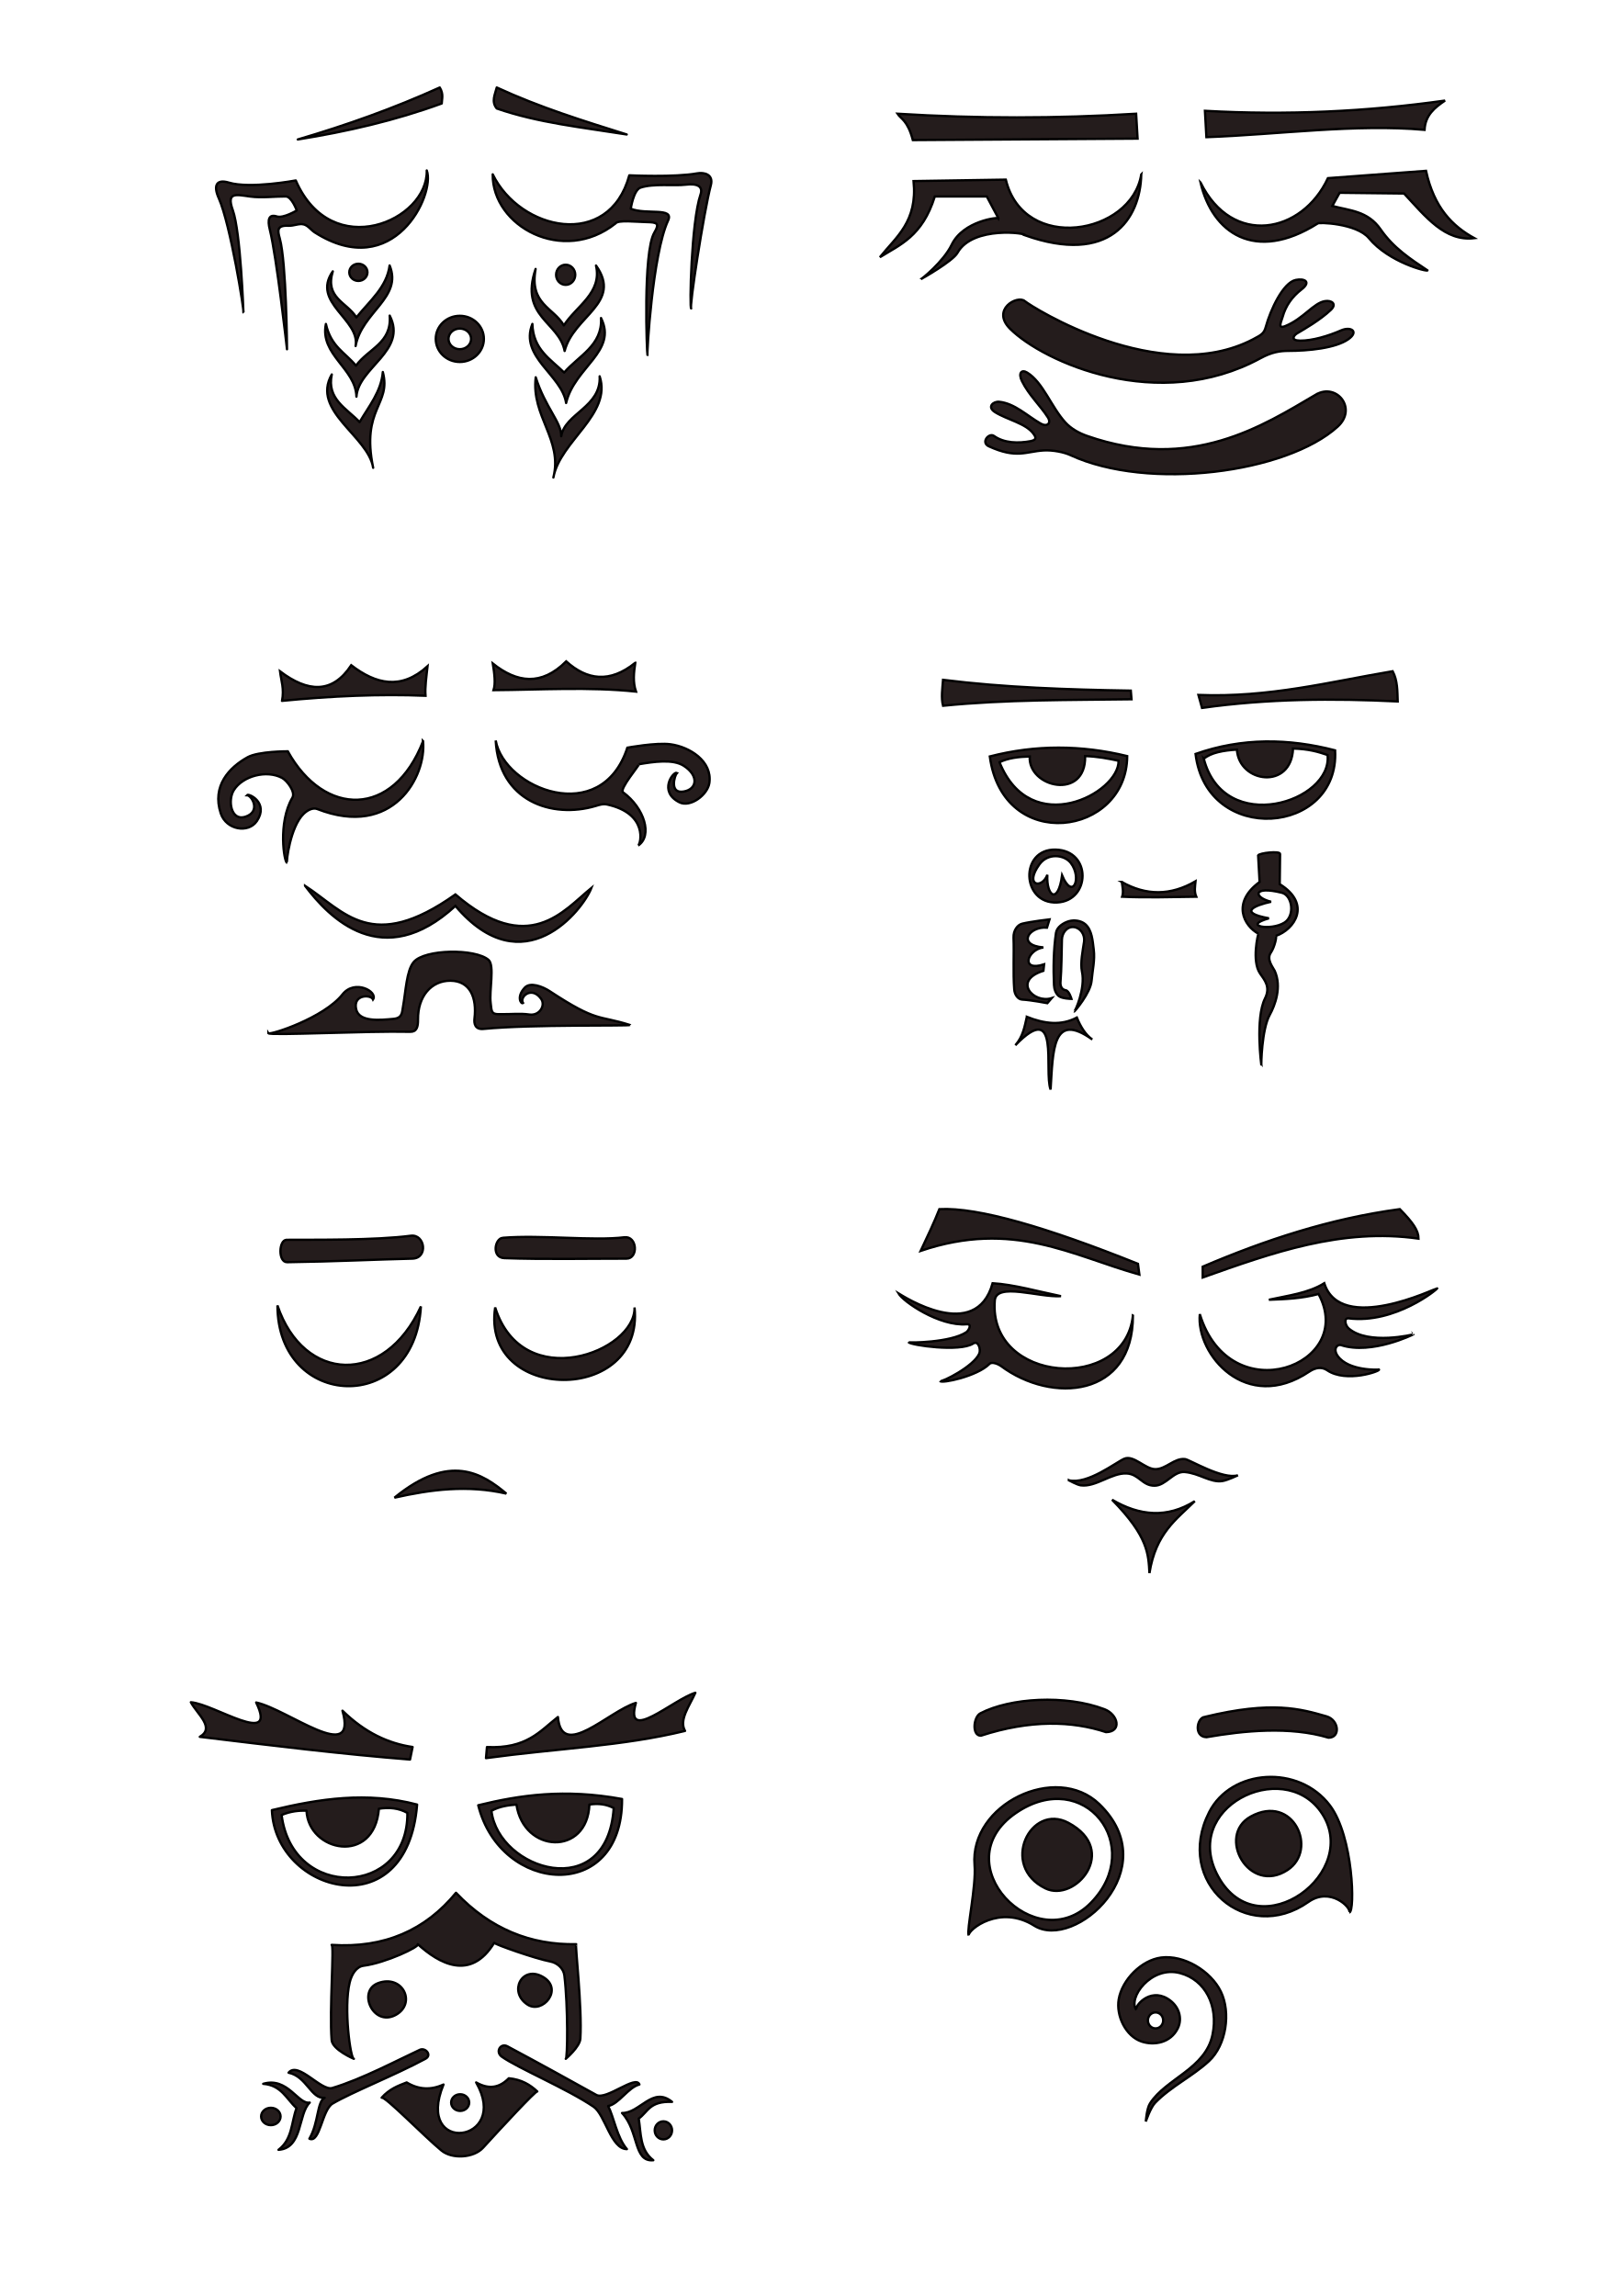
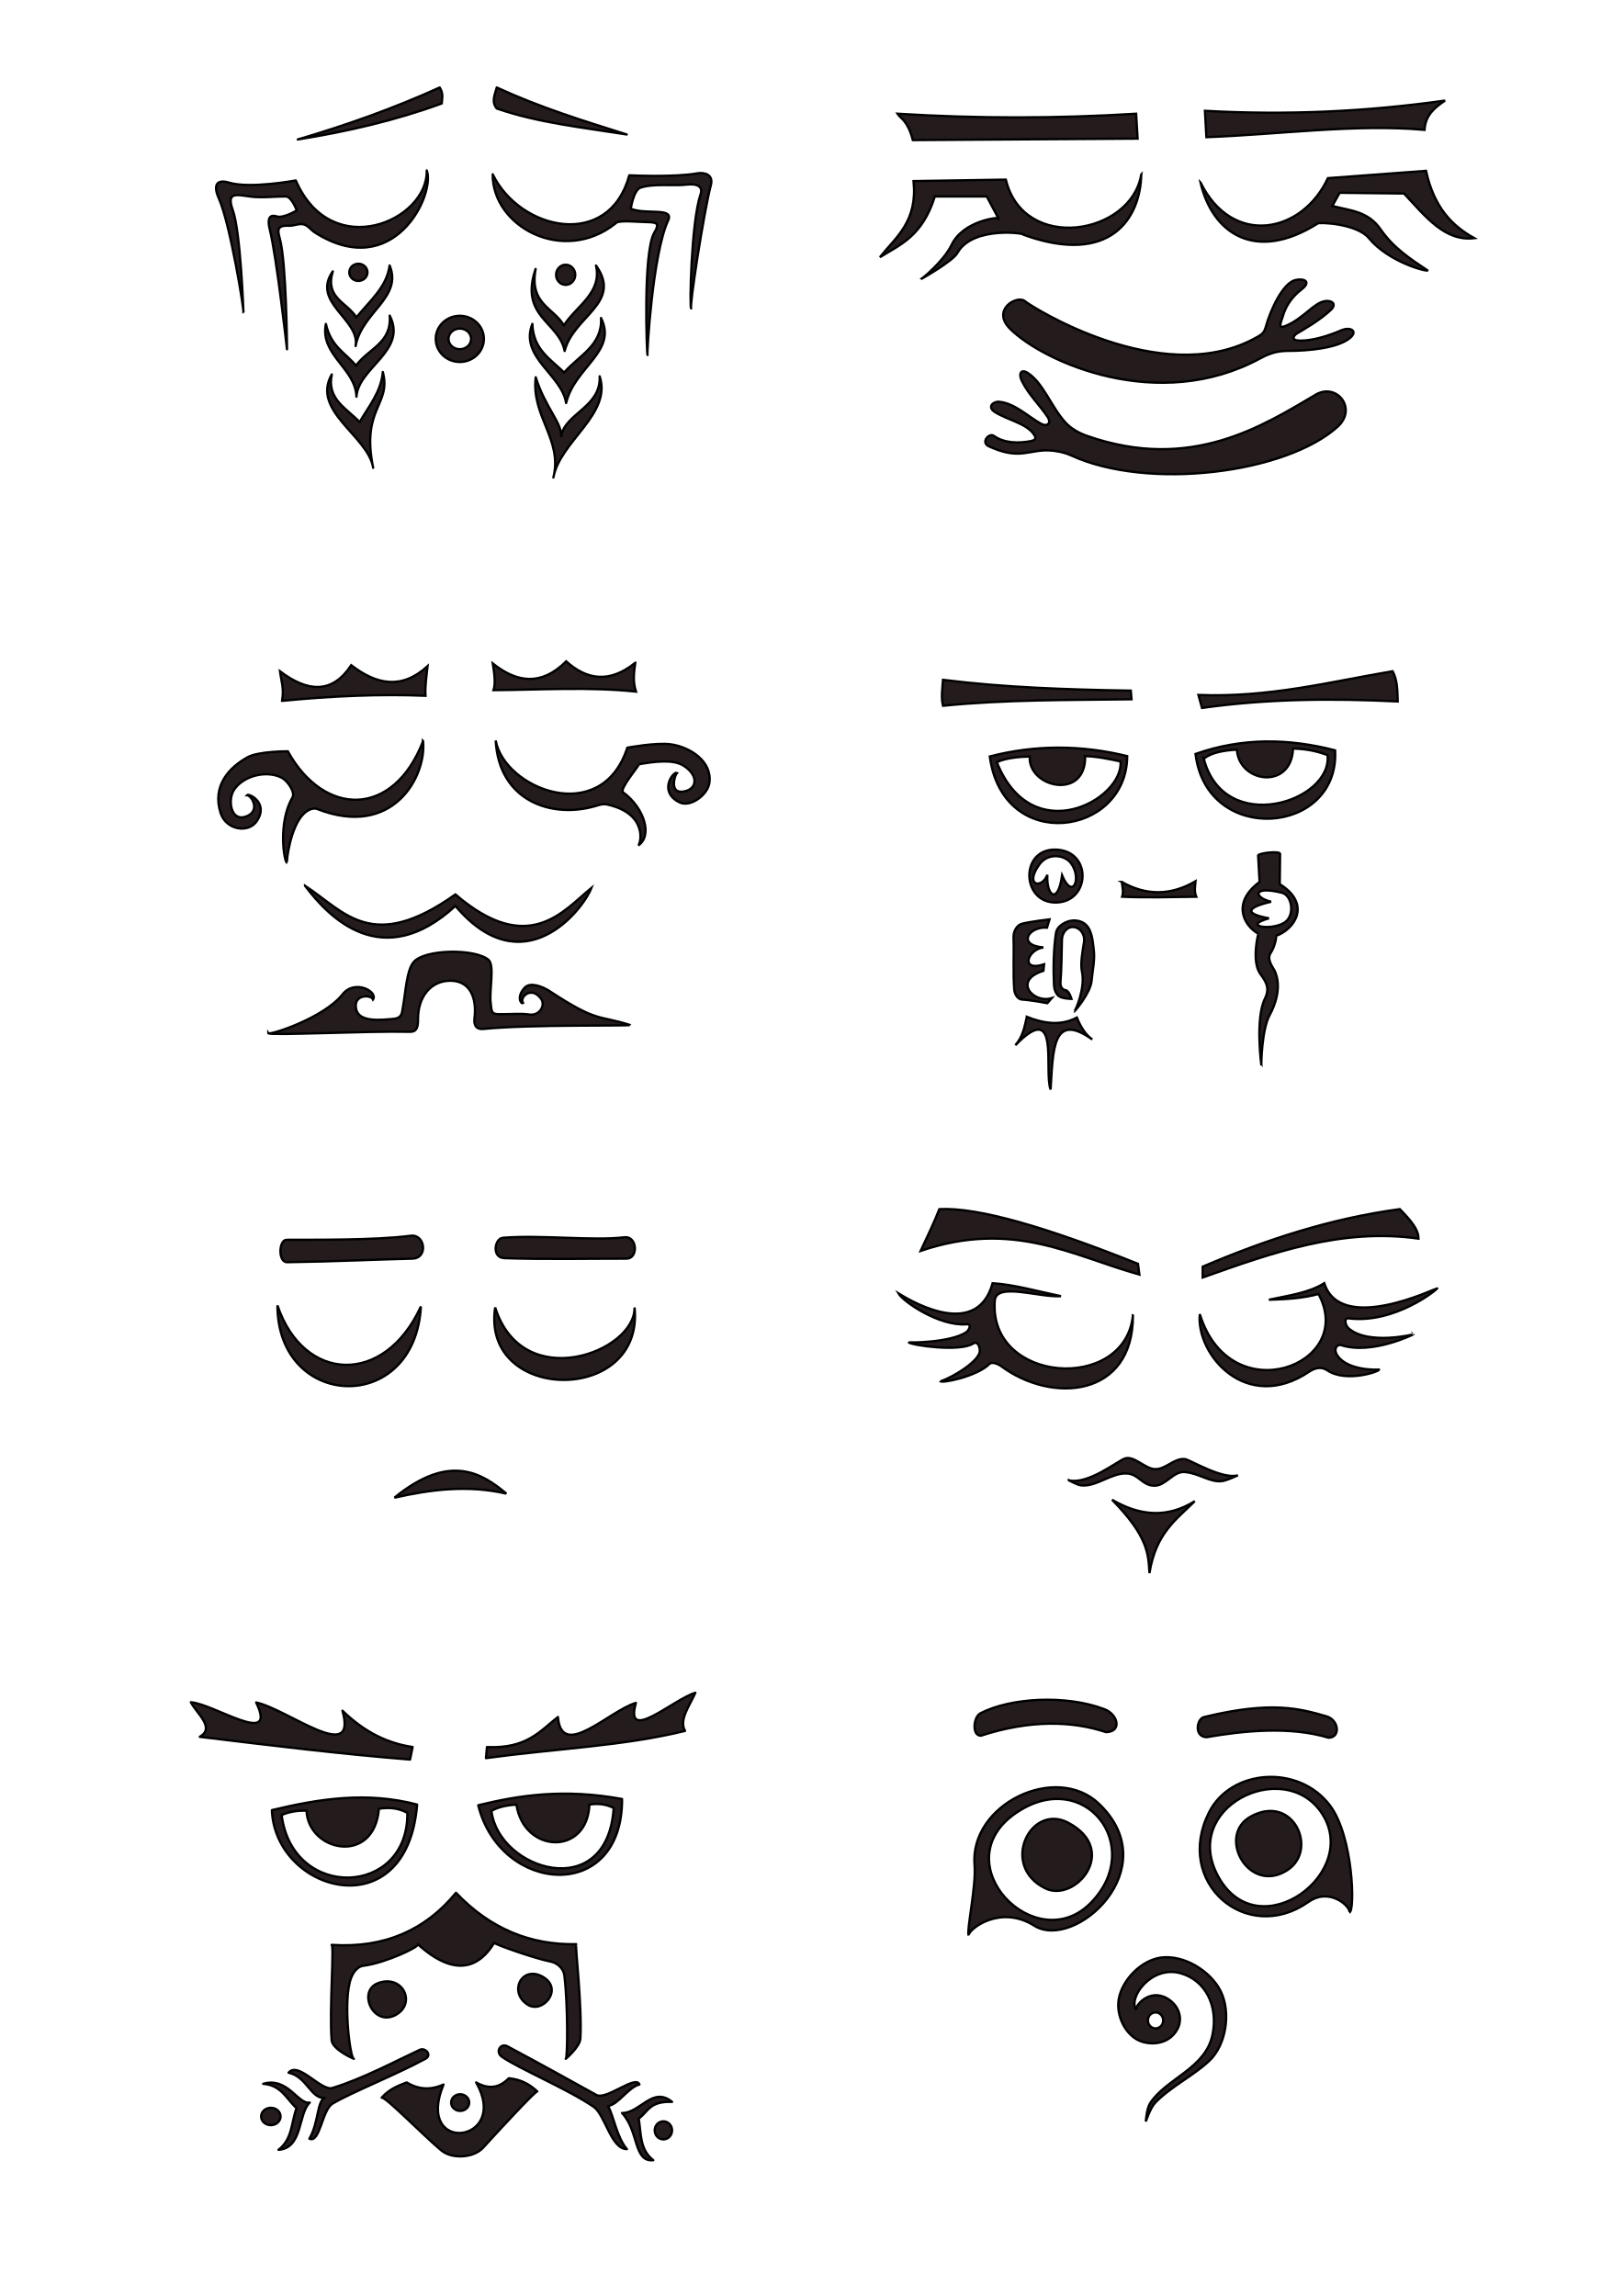
<svg xmlns="http://www.w3.org/2000/svg" width="210mm" height="297mm" viewBox="0 0 210 297" version="1.1" id="svg8">
  <defs id="defs2" />
  <g id="layer1">
    <path id="path838" style="opacity:1;fill:#241c1c;fill-rule:evenodd;stroke:#000000;stroke-width:0.3;stroke-linecap:butt;stroke-linejoin:miter;stroke-miterlimit:4;stroke-dasharray:none;stroke-opacity:1" d="m 170.198,51.037 c 2.657,-1.557 5.403,1.796 2.812,4.151 -6.59,5.989 -24.485,8.358 -34.579,3.682 -0.792,-0.367 -2.234,-0.673 -3.448,-0.603 -2.326,0.135 -3.493,1.114 -7.096,-0.536 -1.074,-0.491 0.018,-1.806 0.669,-1.339 1.314,0.941 3.166,0.974 4.753,0.669 0.93,-0.179 0.565,-0.658 0.335,-0.971 -0.98,-1.333 -3.401,-1.801 -4.954,-2.778 -1.085,-0.683 -0.209,-1.413 0.536,-1.339 2.006,0.2 3.606,1.809 5.356,2.812 0.841,0.482 1.43,-0.028 0.937,-0.803 -0.938,-1.477 -2.46,-2.878 -3.347,-4.686 -0.497,-1.012 -0.069,-1.555 0.669,-1.105 2.057,1.254 3.106,4.434 4.954,6.46 0.743,0.814 1.771,1.377 2.812,1.741 13.5,4.714 22.803,-1.377 29.591,-5.356 z M 132.548,38.951 c -0.967,-0.83 -4.413,1.101 -1.894,3.598 4.29,4.253 19.127,10.999 32.38,3.787 1.442,-0.785 2.492,-0.945 3.598,-0.947 2.558,-0.004 6.101,-0.334 7.764,-1.515 1.406,-0.999 0.305,-1.685 -0.947,-1.136 -1.657,0.726 -3.735,1.343 -5.302,1.326 -1.294,-0.014 -0.829,-0.681 -0.379,-0.947 0.868,-0.513 2.95,-1.701 4.355,-3.03 0.822,-0.777 0.092,-1.273 -0.757,-1.136 -1.493,0.241 -2.774,2.26 -5.113,3.219 -1.086,0.446 -0.532,-0.578 -0.379,-1.136 0.413,-1.507 1.263,-2.669 2.462,-3.598 1.293,-1.002 0.358,-1.451 -0.746,-1.225 -1.658,0.34 -3.284,3.903 -3.866,6.028 -0.24,0.875 -0.511,1.045 -1.637,1.635 -12.065,6.327 -28.705,-4.207 -29.54,-4.923 z m 22.723,-15.338 c 4.11,8.345 13.132,6.616 16.474,-0.568 l 12.687,-0.947 c 1.055,4.812 3.437,7.161 6.249,8.71 -3.793,0.463 -6.288,-2.766 -9.089,-5.775 l -8.332,-0.095 -0.947,1.704 c 2.237,0.599 4.589,0.628 6.249,3.03 1.678,2.429 3.895,3.855 6.059,5.302 0.023,0.209 -4.967,-1.016 -7.574,-4.166 -1.611,-1.946 -6.628,-2.085 -6.628,-1.894 -8.145,5.137 -13.653,1.169 -15.149,-5.302 z m -7.669,-1.041 c -1.275,7.803 -15.203,10.203 -17.516,0.663 l -11.93,0.189 c 0.529,5.263 -2.257,7.211 -4.355,9.847 2.564,-1.603 5.49,-2.681 7.101,-7.858 l 6.722,-2e-6 1.515,2.84 c 0.068,-0.204 -4.553,0.284 -6.059,3.408 -1.056,2.191 -3.955,4.513 -3.977,4.45 0.082,-0.041 4.122,-2.308 4.734,-3.408 1.985,-3.566 9.182,-2.521 8.71,-2.272 10.956,3.892 14.933,-2.065 15.054,-7.858 z m 8.426,-4.829 -0.189,-3.408 c 10.61,0.591 20.95,0.103 31.055,-1.326 -1.335,0.901 -2.558,1.892 -2.651,3.787 -8.963,-0.789 -18.797,0.601 -28.214,0.947 z M 116.074,14.713 c 10.288,0.631 20.577,0.631 30.865,0 l 0.189,3.219 -29.066,0.189 c -0.675,-2.571 -1.557,-2.742 -1.988,-3.408 z" />
    <path id="path831" style="opacity:1;fill:#241c1c;fill-rule:evenodd;stroke:#000000;stroke-width:0.3;stroke-linecap:butt;stroke-linejoin:miter;stroke-miterlimit:4;stroke-dasharray:none;stroke-opacity:1" d="m 143.826,193.998 c 3.567,2.101 7.133,2.423 10.7,0.186 -2.36,2.351 -5.039,4.115 -5.862,9.304 -0.146,-2.391 -0.11,-4.687 -4.838,-9.49 z m -5.583,-2.512 c 2.4,0.582 6.118,-2.349 7.164,-2.791 1.221,-0.515 2.676,1.334 4.001,1.349 1.412,0.016 2.459,-1.47 3.861,-1.303 0.58,0.069 4.898,2.705 6.839,2.093 0,0 -1.32,0.633 -1.996,0.744 -1.551,0.255 -2.993,-1.01 -4.889,-1.163 -1.482,-0.12 -2.421,1.764 -3.908,1.768 -1.584,0.004 -2.001,-1.49 -3.582,-1.582 -1.969,-0.114 -3.999,1.796 -5.955,1.535 -0.469,-0.062 -1.535,-0.651 -1.535,-0.651 z m 8.281,-21.307 c -1.057,10.007 -18.722,8.77 -17.864,-1.954 0.191,-2.384 5.707,-0.372 8.56,-0.558 -2.974,-0.613 -6.088,-1.507 -8.839,-1.675 -2.178,7.806 -11.593,1.66 -12.189,1.303 0.627,1.083 5.279,4.286 8.822,4.007 0.784,-0.062 0.229,0.846 -0.028,1.019 -2.031,1.369 -7.471,1.393 -7.492,1.301 0.302,0.388 6.632,1.302 8.367,0.175 0.678,-0.44 1.018,0.755 0.792,1.292 -0.699,1.664 -4.859,3.73 -5.066,3.557 0.168,0.353 4.788,-0.604 6.369,-2.205 0.366,-0.37 1.26,0.08 1.496,0.256 6.632,4.95 17.111,4.043 17.07,-6.519 z m 8.653,-0.186 c 3.921,12.744 20.336,6.57 15.352,-2.605 -2.197,0.592 -4.308,0.665 -6.42,0.744 2.479,-0.549 5.096,-0.852 7.164,-2.14 2.125,6.665 14.387,0.651 14.608,0.651 0.114,0.068 -5.456,4.644 -11.461,3.891 -0.627,-0.079 -0.463,0.894 0.011,1.305 2.535,2.199 8.388,0.78 8.38,0.758 0.017,0.013 -5.41,2.691 -9.352,1.405 -0.491,-0.16 -1.1,0.464 -0.456,1.389 1.378,1.98 5.338,1.799 5.342,1.766 0.275,0.175 -4.211,1.786 -6.699,0.093 -0.667,-0.454 -1.472,-0.388 -2.326,0.186 -8.13,5.466 -14.656,-2.239 -14.143,-7.443 z m -7.816,-5.117 -0.186,-1.396 c -11.72,-4.698 -20.655,-7.333 -25.68,-7.071 -0.643,1.636 -1.534,3.519 -2.419,5.397 11.964,-4.048 19.571,0.619 28.285,3.07 z m 8.188,0.372 v -1.396 c 8.069,-3.447 16.437,-6.221 25.494,-7.443 1.708,1.744 2.42,2.768 2.419,3.815 -9.954,-1.412 -18.926,1.842 -27.913,5.024 z" />
    <path id="path843" style="opacity:1;fill:#241c1c;fill-rule:evenodd;stroke:#000000;stroke-width:0.3;stroke-linecap:butt;stroke-linejoin:miter;stroke-miterlimit:4;stroke-dasharray:none;stroke-opacity:1" d="m 34.71,133.656 c 0.256,0.256 7.177,-1.982 9.583,-5.024 1.61,-2.036 4.619,-0.333 3.954,0.651 -0.284,-0.659 -2.614,-0.673 -2.187,1.256 0.377,1.705 3.099,1.416 4.838,1.256 1.146,-0.106 1.092,-0.843 1.21,-1.489 0.377,-2.075 0.459,-4.746 1.396,-5.862 1.405,-1.673 7.953,-1.768 9.677,-0.279 0.819,0.707 0.07,3.996 0.279,5.583 0.122,0.925 0.024,1.433 0.977,1.442 1.951,0.019 2.743,-0.132 4.047,0.046 1.307,0.179 2.115,-1.191 1.489,-2.047 -1.243,-1.7 -2.826,-0.204 -2.326,0.558 -0.238,0.204 -0.913,-0.792 0.233,-2 0.717,-0.756 2.317,-0.122 3.21,0.465 6.255,4.112 6.234,3.055 10.374,4.373 -0.063,0.162 -12.73,-0.091 -18.934,0.512 -1.115,0.108 -1.238,-0.727 -1.163,-1.349 0.326,-2.698 -0.57,-4.875 -3.117,-4.885 -2.495,-0.01 -4.221,2.053 -4.187,5.024 0.011,0.965 -0.174,1.602 -1.023,1.582 -5.663,-0.132 -18.121,0.519 -18.33,0.186 z m 4.745,-19.074 c 5.121,3.345 8.615,8.804 19.446,1.117 9.466,8.143 14.016,2.072 17.585,-0.837 -1.053,2.765 -8.767,12.733 -17.585,2.326 -9.432,8.662 -16.33,1.532 -19.446,-2.605 z M 54.714,95.881 c 0.457,4.539 -3.875,12.61 -13.677,8.773 -0.474,-0.185 -1.152,0.024 -1.768,0.624 -1.74,1.696 -2.272,6.27 -2.14,6.327 -0.37,0 -1.226,-5.184 0.69,-8.428 0.424,-0.718 -0.681,-2.2 -1.341,-2.551 -2.018,-1.071 -5.083,-0.249 -6.234,1.582 -0.819,1.304 -0.379,4.045 1.489,3.443 2.063,-0.666 0.831,-2.791 0.186,-2.791 0.228,-0.304 2.893,0.996 1.303,3.35 -1.1,1.627 -3.965,1.146 -4.674,-1.002 -1.168,-3.541 1.099,-5.941 3.475,-7.256 1.415,-0.784 5.2,-0.767 5.2,-0.767 4.721,8.517 13.649,8.616 17.492,-1.303 z m 9.397,-0.093 c 1.11,6.217 13.645,11.297 17.027,0.93 0,0 3.726,-0.692 5.583,-0.442 2.433,0.328 5.432,2.158 5.024,5.001 -0.222,1.55 -2.459,3.208 -3.861,2.512 -2.801,-1.389 -0.788,-4.046 -0.326,-3.815 -0.318,0.339 -1.016,2.712 0.837,2.419 1.775,-0.281 2.021,-2.047 0.047,-3.326 -1.419,-0.919 -3.921,-0.525 -5.815,-0.209 0.145,0.045 -2.582,3.236 -2.047,3.629 2.771,2.037 3.856,5.624 1.954,6.885 0.352,-0.201 1.307,-4.132 -4.001,-5.303 -0.557,-0.123 -1.064,0.059 -1.489,0.186 -5.664,1.69 -12.519,-0.631 -12.933,-8.467 z m 18.05,-10.049 c -0.182,1.241 -0.333,2.481 0.093,3.722 -6.141,-0.634 -12.282,-0.229 -18.423,-0.186 0.275,-0.842 0.122,-2.111 -0.093,-3.443 3.108,2.474 6.259,2.942 9.49,-0.279 2.69,2.419 5.623,2.848 8.932,0.186 z m -45.681,4.919 c 6.418,-0.627 12.632,-0.898 18.553,-0.658 -0.087,-1.097 0.115,-2.483 0.263,-3.816 -3.43,3.119 -6.686,2.309 -9.869,-0.132 -2.469,3.739 -5.627,3.494 -9.211,0.789 0.152,1.224 0.56,2.255 0.263,3.816 z" />
    <path id="path853" style="opacity:1;fill:#241c1c;fill-rule:evenodd;stroke:#000000;stroke-width:0.3;stroke-linecap:butt;stroke-linejoin:miter;stroke-miterlimit:4;stroke-dasharray:none;stroke-opacity:1" d="m 51.016,193.733 c 4.726,-1.071 9.502,-1.671 14.474,-0.526 -3.108,-2.592 -7.301,-5.342 -14.474,0.526 z M 64.042,169.127 c 3.571,11.295 18.159,5.743 18.027,0 1.29,12.632 -19.886,12.357 -18.027,0 z m -28.159,-0.263 c 0.016,13.505 17.763,14.291 18.553,0.132 -4.719,10.338 -15.185,9.85 -18.553,-0.132 z m 29.146,-8.75 c -1.043,0.085 -1.485,2.57 0.197,2.632 4.982,0.182 11.009,0.063 15.79,0.066 1.586,8.4e-4 1.405,-2.966 -0.263,-2.763 -4.028,0.49 -10.778,-0.336 -15.724,0.066 z m -27.961,0.263 c -1.028,0.007 -1.122,2.911 0.066,2.895 6.274,-0.086 11.712,-0.36 16.185,-0.461 2.108,-0.048 1.655,-3.203 -0.197,-2.961 -4.655,0.609 -12.478,0.501 -16.053,0.526 z" />
-     <path id="path881" style="opacity:1;fill:#241c1c;fill-rule:evenodd;stroke:#000000;stroke-width:0.3;stroke-linecap:butt;stroke-linejoin:miter;stroke-miterlimit:4;stroke-dasharray:none;stroke-opacity:1" d="m 138.575,129.208 c 0,0 -1.218,-0.011 -1.652,-0.372 -0.395,-0.329 -0.582,-0.905 -0.605,-1.419 -0.096,-2.128 -0.068,-4.536 0.256,-6.746 0.109,-0.744 0.951,-1.308 1.675,-1.512 0.691,-0.195 1.576,-0.077 2.117,0.395 0.874,0.763 0.949,2.152 1.093,3.303 0.167,1.326 -0.163,2.669 -0.279,4.001 -0.14,1.603 -2.207,4.001 -2.248,3.982 0.097,0.082 1.481,-2.987 1.004,-5.153 -0.245,-1.112 0.115,-2.762 0.273,-3.89 0.125,-0.891 -0.47,-1.77 -1.308,-1.871 -0.913,-0.109 -1.535,0.76 -1.558,1.605 -0.049,1.763 -0.044,3.703 -0.186,5.49 -0.037,0.463 0.113,0.982 0.675,1.07 0.442,0.069 0.744,1.117 0.744,1.117 z m -2.559,-0.093 c -2.367,0.736 -5.095,-2.281 -1.07,-3.536 l 0.093,-0.837 c -3.129,1.008 -2.178,-1.907 -0.093,-2.187 -3.498,-0.287 -1.865,-2.76 0.465,-2.559 l 0.326,-1.07 c 0,0 -2.377,0.273 -3.536,0.558 -0.591,0.146 -1.153,0.864 -1.117,1.814 0.081,2.114 -0.075,4.476 0.093,6.699 0.049,0.648 0.462,1.275 1.023,1.303 1.095,0.053 3.257,0.465 3.257,0.465 z m -3.21,2.419 c 2.274,0.903 4.441,1.169 6.467,0.093 0.501,1.223 1.129,2.234 2,2.838 -5.175,-3.714 -5.078,1.45 -5.397,6.467 -0.898,-2.445 1.324,-11.812 -4.559,-5.722 1.007,-1.14 1.197,-2.416 1.489,-3.675 z m 32.984,-16.05 c 1.348,0.337 1.73,2.971 0.326,3.861 -1.723,1.092 -5.553,0.449 -2,-0.558 -4.107,-0.743 -1.807,-1.687 0.279,-2.14 -2.301,-0.563 -2.429,-2.118 1.396,-1.163 z m -3.07,-4.838 c 0.186,-0.32 2.838,-0.607 2.838,-0.186 l -0.046,3.908 c 4.17,2.592 1.911,5.88 -0.512,6.699 0.158,0 -0.117,1.402 -0.651,2.187 -0.591,0.867 0.341,1.947 0.512,2.326 0.941,2.082 0.052,4.448 -0.651,5.722 -1.031,1.867 -1.111,6.495 -1.07,6.513 0,0 -0.821,-6.067 0.465,-8.653 0.757,-1.523 -0.066,-2.395 -0.651,-3.257 -1.086,-1.599 -0.246,-5.137 -0.186,-5.117 -1.894,-1.019 -3.523,-4.01 0.14,-6.699 z m -28.285,1.163 c 1.097,-1.521 3.222,-1.246 4.047,-0.186 1.489,1.912 0.287,4.925 -1.117,1.628 -0.536,3.845 -2.062,2.648 -1.907,-0.093 -0.679,1.867 -3.047,1.456 -1.023,-1.349 z m 2.093,-1.907 c -4.681,-0.114 -4.432,7.053 0.186,6.839 4.331,-0.201 4.519,-6.724 -0.186,-6.839 z m 8.56,4.187 c 0.094,0.652 0.248,1.315 0.046,1.907 3.135,0.142 6.325,0.045 9.583,0 -0.289,-0.667 -0.161,-1.334 -0.093,-2 -3.242,1.891 -6.419,1.862 -9.537,0.093 z M 129.271,98.596 c 1.088,-0.535 2.45,-0.703 3.908,-0.744 -0.241,4.033 7.292,5.736 7.164,-0.046 1.598,0.045 2.972,0.315 4.327,0.605 0.084,4.207 -11.356,10.233 -15.399,0.186 z m 16.515,-0.791 c -5.924,-1.446 -11.848,-1.485 -17.771,0.046 1.704,12.625 17.715,10.305 17.771,-0.046 z m 9.906,0.347 c 0.925,-0.799 2.569,-1.087 4.283,-1.185 0.272,4.335 7.052,5.242 7.257,-0.14 2.064,0.06 3.247,0.423 4.466,0.837 0.667,6.044 -13.357,10.584 -16.007,0.487 z m -1.067,-0.626 c 6.017,-2.12 12.034,-2.026 18.05,-0.465 0.599,11.001 -16.614,12.389 -18.05,0.465 z m -8.281,-7.071 c -8.098,0.115 -16.162,0.022 -24.377,0.837 -0.266,-1.028 -0.085,-2.205 0,-3.35 7.944,0.992 16.095,1.262 24.284,1.396 z m 8.653,-0.558 0.465,1.675 c 8.578,-1.205 16.976,-1.237 25.308,-0.837 -0.047,-1.337 -0.009,-2.69 -0.651,-3.908 -8.163,1.376 -15.922,3.424 -25.122,3.07 z" />
+     <path id="path881" style="opacity:1;fill:#241c1c;fill-rule:evenodd;stroke:#000000;stroke-width:0.3;stroke-linecap:butt;stroke-linejoin:miter;stroke-miterlimit:4;stroke-dasharray:none;stroke-opacity:1" d="m 138.575,129.208 c 0,0 -1.218,-0.011 -1.652,-0.372 -0.395,-0.329 -0.582,-0.905 -0.605,-1.419 -0.096,-2.128 -0.068,-4.536 0.256,-6.746 0.109,-0.744 0.951,-1.308 1.675,-1.512 0.691,-0.195 1.576,-0.077 2.117,0.395 0.874,0.763 0.949,2.152 1.093,3.303 0.167,1.326 -0.163,2.669 -0.279,4.001 -0.14,1.603 -2.207,4.001 -2.248,3.982 0.097,0.082 1.481,-2.987 1.004,-5.153 -0.245,-1.112 0.115,-2.762 0.273,-3.89 0.125,-0.891 -0.47,-1.77 -1.308,-1.871 -0.913,-0.109 -1.535,0.76 -1.558,1.605 -0.049,1.763 -0.044,3.703 -0.186,5.49 -0.037,0.463 0.113,0.982 0.675,1.07 0.442,0.069 0.744,1.117 0.744,1.117 z m -2.559,-0.093 c -2.367,0.736 -5.095,-2.281 -1.07,-3.536 l 0.093,-0.837 c -3.129,1.008 -2.178,-1.907 -0.093,-2.187 -3.498,-0.287 -1.865,-2.76 0.465,-2.559 l 0.326,-1.07 c 0,0 -2.377,0.273 -3.536,0.558 -0.591,0.146 -1.153,0.864 -1.117,1.814 0.081,2.114 -0.075,4.476 0.093,6.699 0.049,0.648 0.462,1.275 1.023,1.303 1.095,0.053 3.257,0.465 3.257,0.465 z m -3.21,2.419 c 2.274,0.903 4.441,1.169 6.467,0.093 0.501,1.223 1.129,2.234 2,2.838 -5.175,-3.714 -5.078,1.45 -5.397,6.467 -0.898,-2.445 1.324,-11.812 -4.559,-5.722 1.007,-1.14 1.197,-2.416 1.489,-3.675 z m 32.984,-16.05 c 1.348,0.337 1.73,2.971 0.326,3.861 -1.723,1.092 -5.553,0.449 -2,-0.558 -4.107,-0.743 -1.807,-1.687 0.279,-2.14 -2.301,-0.563 -2.429,-2.118 1.396,-1.163 z m -3.07,-4.838 c 0.186,-0.32 2.838,-0.607 2.838,-0.186 l -0.046,3.908 c 4.17,2.592 1.911,5.88 -0.512,6.699 0.158,0 -0.117,1.402 -0.651,2.187 -0.591,0.867 0.341,1.947 0.512,2.326 0.941,2.082 0.052,4.448 -0.651,5.722 -1.031,1.867 -1.111,6.495 -1.07,6.513 0,0 -0.821,-6.067 0.465,-8.653 0.757,-1.523 -0.066,-2.395 -0.651,-3.257 -1.086,-1.599 -0.246,-5.137 -0.186,-5.117 -1.894,-1.019 -3.523,-4.01 0.14,-6.699 z m -28.285,1.163 c 1.097,-1.521 3.222,-1.246 4.047,-0.186 1.489,1.912 0.287,4.925 -1.117,1.628 -0.536,3.845 -2.062,2.648 -1.907,-0.093 -0.679,1.867 -3.047,1.456 -1.023,-1.349 z m 2.093,-1.907 c -4.681,-0.114 -4.432,7.053 0.186,6.839 4.331,-0.201 4.519,-6.724 -0.186,-6.839 z m 8.56,4.187 c 0.094,0.652 0.248,1.315 0.046,1.907 3.135,0.142 6.325,0.045 9.583,0 -0.289,-0.667 -0.161,-1.334 -0.093,-2 -3.242,1.891 -6.419,1.862 -9.537,0.093 z m -16.165,-15.492 c 1.088,-0.535 2.797,-0.703 4.255,-0.744 -0.241,4.033 7.292,5.736 7.164,-0.046 1.598,0.045 3.232,0.402 4.587,0.692 0.369,4.979 -11.471,11.444 -16.006,0.099 z m 16.862,-0.791 c -5.924,-1.446 -11.848,-1.485 -17.771,0.046 1.704,12.625 17.715,10.305 17.771,-0.046 z m 9.906,0.347 c 0.925,-0.799 2.569,-1.087 4.283,-1.185 0.272,4.335 7.052,5.242 7.257,-0.14 2.064,0.06 3.247,0.423 4.466,0.837 0.667,6.044 -13.357,10.584 -16.007,0.487 z m -1.067,-0.626 c 6.017,-2.12 12.034,-2.026 18.05,-0.465 0.599,11.001 -16.614,12.389 -18.05,0.465 z m -8.281,-7.071 c -8.098,0.115 -16.162,0.022 -24.377,0.837 -0.266,-1.028 -0.085,-2.205 0,-3.35 7.944,0.992 16.095,1.262 24.284,1.396 z m 8.653,-0.558 0.465,1.675 c 8.578,-1.205 16.976,-1.237 25.308,-0.837 -0.047,-1.337 -0.009,-2.69 -0.651,-3.908 -8.163,1.376 -15.922,3.424 -25.122,3.07 z" />
    <path id="path874" style="color:#000000;clip-rule:nonzero;display:inline;overflow:visible;visibility:visible;opacity:1;isolation:auto;mix-blend-mode:normal;color-interpolation:sRGB;color-interpolation-filters:linearRGB;solid-color:#000000;solid-opacity:1;fill:#241c1c;fill-opacity:1;fill-rule:evenodd;stroke:#000000;stroke-width:0.3;stroke-linecap:round;stroke-linejoin:round;stroke-miterlimit:4;stroke-dasharray:none;stroke-dashoffset:0;stroke-opacity:1;paint-order:normal;color-rendering:auto;image-rendering:auto;shape-rendering:auto;text-rendering:auto;enable-background:accumulate" d="m 74.4,35.546 a 1.239,1.303 0 0 1 -1.239,1.303 1.239,1.303 0 0 1 -1.239,-1.303 1.239,1.303 0 0 1 1.239,-1.303 1.239,1.303 0 0 1 1.239,1.303 z M 47.524,35.228 a 1.175,1.112 0 0 1 -1.175,1.112 1.175,1.112 0 0 1 -1.175,-1.112 1.175,1.112 0 0 1 1.175,-1.112 1.175,1.112 0 0 1 1.175,1.112 z M 42.91,48.44 c -0.681,3.187 1.933,4.39 3.601,6.163 1.198,-2.066 2.792,-3.943 3.001,-6.481 1.131,4.264 -2.846,4.645 -1.25,12.39 -0.635,-4.126 -8.062,-7.34 -5.351,-12.072 z m -0.761,-6.534 c 0.668,2.963 2.484,3.684 3.891,5.396 1.606,-2.221 4.647,-2.903 4.361,-6.476 2.334,4.544 -4.067,6.715 -4.301,10.484 -0.104,-3.66 -4.756,-5.412 -3.951,-9.404 z m 0.891,-6.803 c -1.054,3.46 1.856,4 3.051,5.957 1.76,-2.179 3.924,-3.902 4.301,-6.72 1.704,4.167 -3.595,6.003 -4.401,10.42 0.607,-3.455 -5.771,-5.607 -2.951,-9.658 z m 26.248,13.702 c 1.214,3.875 3.359,5.86 3.297,7.625 0.478,-2.962 5.178,-3.768 4.971,-7.752 1.609,4.917 -5.11,8.344 -5.985,13.089 1.234,-4.924 -2.884,-7.897 -2.283,-12.962 z m -0.433,-6.904 c 0.097,3.323 2.359,4.56 4.109,6.29 1.862,-2.17 4.978,-3.509 4.768,-7.053 2.164,4.319 -3.433,6.357 -4.514,10.992 -0.55,-3.648 -6.077,-5.951 -4.362,-10.23 z m 0.418,-7.11 c -0.833,4.576 2.324,4.987 3.652,7.307 1.581,-2.498 4.979,-4.2 4.159,-7.752 3.454,4.848 -2.912,6.518 -4.058,11.056 -0.708,-3.779 -5.882,-4.4 -3.754,-10.611 z m -8.343,9.046 a 1.461,1.334 0 0 1 -1.461,1.334 1.461,1.334 0 0 1 -1.461,-1.334 1.461,1.334 0 0 1 1.461,-1.334 1.461,1.334 0 0 1 1.461,1.334 z m 1.652,0 a 3.113,2.986 0 0 1 -3.113,2.986 3.113,2.986 0 0 1 -3.113,-2.986 3.113,2.986 0 0 1 3.113,-2.986 3.113,2.986 0 0 1 3.113,2.986 z M 63.726,22.553 c 3.542,7.282 15.028,9.807 17.664,0.127 0,0 5.893,0.278 8.768,-0.254 0.921,-0.17 2.149,0.135 1.779,1.525 -0.911,3.425 -2.844,16.024 -2.542,15.948 -0.239,0.152 0.001,-11.247 1.207,-14.741 0.353,-1.022 -0.383,-1.457 -1.906,-1.271 -1.538,0.188 -4.157,-0.18 -5.846,0.381 -0.918,0.305 -1.271,2.732 -1.271,2.732 1.996,0.821 5.642,-0.231 4.829,1.525 -2.028,4.379 -2.764,17.353 -2.669,17.409 -0.066,0 -0.618,-13.321 0.89,-15.849 0.721,-1.21 0.356,-1.332 -1.046,-1.357 -1.282,-0.022 -3.663,-0.305 -3.974,0.177 -6.795,5.406 -15.954,0.347 -15.885,-6.354 z m -8.532,-0.503 c 0.171,6.477 -12.286,11.967 -16.94,1.293 0,0 -5.907,1.108 -8.662,0.276 -1.583,-0.478 -2.046,0.355 -1.298,2.019 1.504,3.343 3.341,14.8 3.188,14.781 0,0 -0.351,-10.382 -1.378,-13.245 -0.854,-2.381 0.436,-1.997 2.264,-1.749 1.498,0.203 3.307,-0.033 4.592,-0.013 0.767,0.012 1.422,1.81 1.422,1.81 0,0 -1.73,1.052 -2.586,0.776 -1.049,-0.338 -1.216,0.45 -0.905,1.681 0.887,3.511 2.228,15.5 2.228,15.5 0,0 -0.068,-11.203 -0.935,-14.337 -0.258,-0.931 -0.467,-1.716 1.119,-1.642 0.741,0.035 1.356,-0.333 1.985,-0.169 0.567,0.148 0.928,0.719 1.422,1.034 10.214,6.508 15.632,-4.929 14.483,-8.017 z m 25.862,-4.655 c -5.603,-1.766 -11.207,-3.489 -16.81,-6.078 -0.218,0.905 -0.737,1.81 0,2.716 5.357,1.859 11.135,2.456 16.81,3.362 z M 38.512,18.041 c 6.278,-1.847 12.422,-4.03 18.362,-6.724 0.537,0.874 0.262,1.533 0.259,2.069 -6.021,2.202 -12.261,3.637 -18.621,4.655 z" />
    <path id="path853-3" style="opacity:1;fill:#241c1c;fill-rule:evenodd;stroke:#000000;stroke-width:0.3;stroke-linecap:butt;stroke-linejoin:miter;stroke-miterlimit:4;stroke-dasharray:none;stroke-opacity:1" d="m 155.836,222.083 c -1.043,0.085 -1.485,2.57 0.197,2.632 4.845,-0.842 10.809,-1.436 15.79,0.066 1.586,8.5e-4 1.352,-2.299 -0.263,-2.763 -3.346,-0.962 -7.013,-2.044 -15.724,0.066 z m -29.04,-0.456 c -0.911,0.476 -1.122,2.911 0.066,2.895 6.369,-2.073 11.786,-1.92 16.185,-0.461 2.108,-0.048 1.548,-2.293 -0.197,-2.961 -5.041,-1.93 -12.238,-1.468 -16.053,0.526 z m 23.644,39.724 a 0.988,1.033 0 0 1 -0.988,1.033 0.988,1.033 0 0 1 -0.988,-1.033 0.988,1.033 0 0 1 0.988,-1.033 0.988,1.033 0 0 1 0.988,1.033 z m -3.459,-1.348 c -1.173,-1.482 1.86,-5.785 5.661,-4.762 3.22,0.866 4.95,4.189 4.178,7.952 -0.903,4.408 -6.024,5.672 -8.087,8.896 -0.431,0.673 -0.539,2.336 -0.539,2.336 0,0 0.592,-1.784 1.213,-2.426 2.037,-2.105 4.84,-3.419 6.964,-5.391 2.22,-2.061 2.85,-6.261 1.528,-8.986 -1.295,-2.667 -4.788,-4.786 -7.728,-4.403 -2.541,0.331 -5.045,2.866 -5.481,5.391 -0.369,2.135 0.899,4.797 2.965,5.481 1.65,0.546 3.758,0.147 4.673,-1.707 0.646,-1.312 0.172,-2.957 -1.348,-3.864 -2.348,-1.401 -4.31,1.054 -3.999,1.483 z m 14.781,-25.025 c -4.48,2.469 -0.236,10.196 4.762,6.919 4.005,-2.625 0.736,-9.949 -4.762,-6.919 z m -4.186,7.78 c -4.922,-8.924 8.24,-15.372 13.209,-8.447 5.579,7.775 -7.987,17.914 -13.209,8.447 z m 16.946,4.62 c 0.748,-0.093 0.524,-9.812 -2.516,-13.838 -4.032,-5.341 -12.773,-4.74 -15.624,0.872 -4.618,9.092 4.858,17.246 12.839,11.618 2.832,-1.997 5.546,0.722 5.302,1.348 z m -36.347,-11.591 c -4.904,-2.619 -8.933,5.587 -2.965,8.491 3.857,1.877 9.628,-4.934 2.965,-8.491 z m -6.784,-1.258 c -9.459,6.479 2.593,18.892 9.705,11.592 7.11,-7.298 -0.853,-17.654 -9.705,-11.592 z m -6.11,15.815 c -0.298,-0.548 0.993,-6.372 0.764,-9.076 -0.666,-7.859 10.528,-13.302 16.129,-7.907 8.704,8.382 -3.191,19.026 -8.409,15.74 -4.466,-2.812 -8.542,0.514 -8.484,1.243 z" />
    <path id="path1630-6-7" style="color:#000000;clip-rule:nonzero;display:inline;overflow:visible;visibility:visible;opacity:1;isolation:auto;mix-blend-mode:normal;color-interpolation:sRGB;color-interpolation-filters:linearRGB;solid-color:#000000;solid-opacity:1;fill:#241c1c;fill-opacity:1;fill-rule:evenodd;stroke:#000000;stroke-width:0.3;stroke-linecap:round;stroke-linejoin:round;stroke-miterlimit:4;stroke-dasharray:none;stroke-dashoffset:0;stroke-opacity:1;paint-order:normal;color-rendering:auto;image-rendering:auto;shape-rendering:auto;text-rendering:auto;enable-background:accumulate" d="m 53.032,227.607 c -8.588,-0.675 -17.895,-1.811 -27.192,-2.94 2.008,-1.166 -0.32,-2.921 -1.157,-4.473 3.024,0.226 11.307,5.908 8.448,0.032 4.098,0.879 13.159,8.166 11.162,1.063 2.917,2.854 5.955,4.237 9.069,4.695 z m 9.823,-0.184 0.125,-1.432 c 5.125,0.238 6.849,-2.05 9.18,-3.887 0.475,5.657 6.597,-0.785 10.082,-1.824 -1.526,5.373 4.835,-0.458 7.692,-1.311 -0.76,1.706 -2.161,3.536 -1.334,4.934 -8.084,1.981 -16.557,2.262 -25.744,3.52 z M 36.287,273.777 c 1e-6,0.62 -0.563,1.123 -1.258,1.123 -0.695,0 -1.258,-0.503 -1.258,-1.123 -10e-7,-0.62 0.563,-1.123 1.258,-1.123 0.695,0 1.258,0.503 1.258,1.123 z m 50.634,1.797 c 2e-6,0.645 -0.503,1.168 -1.123,1.168 -0.62,0 -1.123,-0.523 -1.123,-1.168 -2e-6,-0.645 0.503,-1.168 1.123,-1.168 0.62,0 1.123,0.523 1.123,1.168 z m -26.238,-3.594 c 0,0.596 -0.523,1.078 -1.168,1.078 -0.645,0 -1.168,-0.483 -1.168,-1.078 0,-0.596 0.523,-1.078 1.168,-1.078 0.645,0 1.168,0.483 1.168,1.078 z m 23.812,7.458 c -2.599,0.249 -1.83,-3.739 -4.044,-6.11 2.301,0.052 3.954,-3.526 6.47,-1.438 -2.931,-0.121 -3.113,1.304 -4.313,2.157 0.311,1.92 0.12,4.032 1.887,5.391 z m -19.589,-13.389 c -0.884,-0.629 -0.164,-1.82 0.719,-1.348 4.808,2.572 7.756,4.215 11.502,6.29 1.29,0.714 5.112,-2.649 5.571,-1.348 -1.436,0.351 -2.649,2.517 -4.044,2.786 0.726,1.378 1.141,4.094 2.426,5.571 -2.063,0 -2.815,-4.46 -4.313,-5.481 -3.359,-2.29 -9.815,-5.014 -11.861,-6.47 z m -28.889,12.041 c 3.175,-0.214 2.507,-4.649 4.044,-6.11 -1.499,0.289 -2.853,-3.365 -6.02,-2.426 2.372,0.181 3.007,1.975 4.313,3.145 -0.691,1.832 -0.518,4.01 -2.336,5.391 z m 3.999,-1.438 c 1.375,0.636 1.621,-3.723 3.002,-4.541 2.462,-1.457 8.154,-3.711 12.004,-5.793 0.898,-0.485 -0.015,-1.494 -0.719,-1.168 -2.889,1.339 -7.482,3.793 -11.322,4.942 -1.462,0.438 -4.403,-3.509 -5.661,-1.977 2.355,0.483 2.916,3.437 4.669,3.245 -0.996,0.459 -0.77,3.253 -1.973,5.292 z m 9.345,-5.302 c 0.372,-0.279 5.476,4.969 7.728,6.829 1.389,1.147 4.18,0.974 5.391,-0.359 2.219,-2.442 6.868,-7.451 7.009,-7.278 -0.929,-0.868 -2.04,-1.554 -3.684,-1.707 -1.135,1.162 -2.49,1.53 -4.223,0.539 4.501,7.846 -8.011,9.453 -4.223,0.27 -1.647,0.746 -3.235,0.662 -4.762,-0.27 -1.116,0.433 -2.235,0.845 -3.235,1.977 z m 18.87,-12.041 c -2.528,-1.644 -0.725,-5.152 1.977,-3.594 2.742,1.581 -0.041,4.853 -1.977,3.594 z m -19.319,-2.786 c 3.202,-1.175 4.988,2.663 2.246,4.133 -2.898,1.554 -4.989,-3.127 -2.246,-4.133 z m -6.02,-4.942 c 6.832,0.45 12.127,-1.919 16.084,-6.739 4.444,4.676 9.664,6.766 15.545,6.649 -0.177,-0.035 0.794,8.132 0.539,12.221 -0.067,1.07 -1.887,2.606 -1.887,2.606 0.231,0.105 0.306,-6.775 -0.18,-10.783 -0.116,-0.957 -0.967,-1.636 -1.797,-1.797 -2.031,-0.394 -7.153,-2.206 -7.278,-2.426 -3.061,5.008 -7.147,2.67 -9.884,0.18 0.282,0.322 -4.154,2.423 -7.009,2.786 -0.944,0.12 -1.54,1.104 -1.797,2.157 -0.806,3.303 0.104,9.957 0.539,9.884 0,0 -2.776,-1.176 -2.875,-2.426 -0.31,-3.899 0.361,-12.356 0,-12.31 z m 20.667,-17.342 c 1.078,-0.588 2.157,-0.721 3.235,-0.809 0.938,6.321 9.164,6.68 9.435,0 1.13,-0.178 2.184,-0.051 3.145,0.449 -0.839,12.454 -14.909,8.033 -15.815,0.359 z m -1.707,-0.719 c 5.408,-1.326 11.179,-2.168 18.6,-0.809 0.067,13.548 -15.734,12.319 -18.6,0.809 z m -25.429,1.258 c 1.174,-0.49 2.214,-0.579 3.219,-0.565 0.233,5.325 8.764,7.111 9.361,-0.243 1.331,-0.21 2.573,-0.09 3.684,0.539 0.126,10.847 -14.861,11.372 -16.264,0.27 z m 17.522,-1.348 c -1.283,16.131 -18.343,11.397 -18.78,0.719 6.13,-1.477 12.315,-2.427 18.78,-0.719 z" />
    <flowRoot xml:space="preserve" id="flowRoot1120-57" style="font-style:normal;font-variant:normal;font-weight:normal;font-stretch:normal;font-size:18.667px;line-height:100%;font-family:'Times New Roman';-inkscape-font-specification:'Times New Roman, ';text-align:center;letter-spacing:0px;word-spacing:0px;text-anchor:middle;fill:#241c1c;fill-opacity:1;stroke:none;stroke-width:1px;stroke-linecap:round;stroke-linejoin:round;stroke-opacity:1;" transform="matrix(0.2645833,0,0,0.2645833,11.97417,-83.19971)">
      <flowRegion id="flowRegion1122-3" style="font-style:normal;font-variant:normal;font-weight:normal;font-stretch:normal;font-size:18.667px;line-height:100%;font-family:'Times New Roman';-inkscape-font-specification:'Times New Roman, ';text-align:center;text-anchor:middle;stroke-linecap:round;stroke-linejoin:round;fill:#241c1c;">
        <rect id="rect1124-2" width="227" height="70" x="64" y="579.52" style="font-style:normal;font-variant:normal;font-weight:normal;font-stretch:normal;font-size:18.667px;line-height:100%;font-family:'Times New Roman';-inkscape-font-specification:'Times New Roman, ';text-align:center;text-anchor:middle;stroke-linecap:round;stroke-linejoin:round;fill:#241c1c;" />
      </flowRegion>
      <flowPara style="font-style:normal;font-variant:normal;font-weight:normal;font-stretch:normal;font-size:18.667px;line-height:100%;font-family:'Times New Roman';-inkscape-font-specification:'Times New Roman, ';text-align:center;text-anchor:middle;stroke-linecap:round;stroke-linejoin:round;fill:#241c1c;" id="flowPara1211">Печальный Митр</flowPara>
    </flowRoot>
    <flowRoot xml:space="preserve" id="flowRoot1120-57-5" style="font-style:normal;font-variant:normal;font-weight:normal;font-stretch:normal;font-size:18.667px;line-height:100%;font-family:'Times New Roman';-inkscape-font-specification:'Times New Roman, ';text-align:center;letter-spacing:0px;word-spacing:0px;text-anchor:middle;fill:#241c1c;fill-opacity:1;stroke:none;stroke-width:1px;stroke-linecap:round;stroke-linejoin:round;stroke-opacity:1;" transform="matrix(0.2645833,0,0,0.2645833,104.5268,-83.40185)">
      <flowRegion id="flowRegion1122-3-3" style="font-style:normal;font-variant:normal;font-weight:normal;font-stretch:normal;font-size:18.667px;line-height:100%;font-family:'Times New Roman';-inkscape-font-specification:'Times New Roman, ';text-align:center;text-anchor:middle;stroke-linecap:round;stroke-linejoin:round;fill:#241c1c;">
        <rect id="rect1124-2-5" width="227" height="70" x="64" y="579.52" style="font-style:normal;font-variant:normal;font-weight:normal;font-stretch:normal;font-size:18.667px;line-height:100%;font-family:'Times New Roman';-inkscape-font-specification:'Times New Roman, ';text-align:center;text-anchor:middle;stroke-linecap:round;stroke-linejoin:round;fill:#241c1c;" />
      </flowRegion>
      <flowPara style="font-style:normal;font-variant:normal;font-weight:normal;font-stretch:normal;font-size:18.667px;line-height:100%;font-family:'Times New Roman';-inkscape-font-specification:'Times New Roman, ';text-align:center;text-anchor:middle;stroke-linecap:round;stroke-linejoin:round;fill:#241c1c;" id="flowPara1211-6">Обнимающий Сит</flowPara>
    </flowRoot>
    <flowRoot xml:space="preserve" id="flowRoot1120-57-5-2" style="font-style:normal;font-variant:normal;font-weight:normal;font-stretch:normal;font-size:18.667px;line-height:100%;font-family:'Times New Roman';-inkscape-font-specification:'Times New Roman, ';text-align:center;letter-spacing:0px;word-spacing:0px;text-anchor:middle;fill:#241c1c;fill-opacity:1;stroke:none;stroke-width:1px;stroke-linecap:round;stroke-linejoin:round;stroke-opacity:1;" transform="matrix(0.2645833,0,0,0.2645833,12.0969,-11.24373)">
      <flowRegion id="flowRegion1122-3-3-9" style="font-style:normal;font-variant:normal;font-weight:normal;font-stretch:normal;font-size:18.667px;line-height:100%;font-family:'Times New Roman';-inkscape-font-specification:'Times New Roman, ';text-align:center;text-anchor:middle;stroke-linecap:round;stroke-linejoin:round;fill:#241c1c;">
        <rect id="rect1124-2-5-1" width="227" height="70" x="64" y="579.52" style="font-style:normal;font-variant:normal;font-weight:normal;font-stretch:normal;font-size:18.667px;line-height:100%;font-family:'Times New Roman';-inkscape-font-specification:'Times New Roman, ';text-align:center;text-anchor:middle;stroke-linecap:round;stroke-linejoin:round;fill:#241c1c;" />
      </flowRegion>
      <flowPara style="font-style:normal;font-variant:normal;font-weight:normal;font-stretch:normal;font-size:18.667px;line-height:100%;font-family:'Times New Roman';-inkscape-font-specification:'Times New Roman, ';text-align:center;text-anchor:middle;stroke-linecap:round;stroke-linejoin:round;fill:#241c1c;" id="flowPara1211-6-2">Тёплый Хетр</flowPara>
    </flowRoot>
    <flowRoot xml:space="preserve" id="flowRoot1120-57-5-7" style="font-style:normal;font-variant:normal;font-weight:normal;font-stretch:normal;font-size:18.667px;line-height:100%;font-family:'Times New Roman';-inkscape-font-specification:'Times New Roman, ';text-align:center;letter-spacing:0px;word-spacing:0px;text-anchor:middle;fill:#241c1c;fill-opacity:1;stroke:none;stroke-width:1px;stroke-linecap:round;stroke-linejoin:round;stroke-opacity:1;" transform="matrix(0.2645833,0,0,0.2645833,103.0628,-11.26459)">
      <flowRegion id="flowRegion1122-3-3-0" style="font-style:normal;font-variant:normal;font-weight:normal;font-stretch:normal;font-size:18.667px;line-height:100%;font-family:'Times New Roman';-inkscape-font-specification:'Times New Roman, ';text-align:center;text-anchor:middle;stroke-linecap:round;stroke-linejoin:round;fill:#241c1c;">
        <rect id="rect1124-2-5-9" width="227" height="70" x="64" y="579.52" style="font-style:normal;font-variant:normal;font-weight:normal;font-stretch:normal;font-size:18.667px;line-height:100%;font-family:'Times New Roman';-inkscape-font-specification:'Times New Roman, ';text-align:center;text-anchor:middle;stroke-linecap:round;stroke-linejoin:round;fill:#241c1c;" />
      </flowRegion>
      <flowPara style="font-style:normal;font-variant:normal;font-weight:normal;font-stretch:normal;font-size:18.667px;line-height:100%;font-family:'Times New Roman';-inkscape-font-specification:'Times New Roman, ';text-align:center;text-anchor:middle;stroke-linecap:round;stroke-linejoin:round;fill:#241c1c;" id="flowPara1211-6-3">Сат-скиталец</flowPara>
    </flowRoot>
    <flowRoot xml:space="preserve" id="flowRoot1120-57-5-6" style="font-style:normal;font-variant:normal;font-weight:normal;font-stretch:normal;font-size:18.667px;line-height:100%;font-family:'Times New Roman';-inkscape-font-specification:'Times New Roman, ';text-align:center;letter-spacing:0px;word-spacing:0px;text-anchor:middle;fill:#241c1c;fill-opacity:1;stroke:none;stroke-width:1px;stroke-linecap:round;stroke-linejoin:round;stroke-opacity:1;" transform="matrix(0.2645833,0,0,0.2645833,10.76356,51.4448)">
      <flowRegion id="flowRegion1122-3-3-06" style="font-style:normal;font-variant:normal;font-weight:normal;font-stretch:normal;font-size:18.667px;line-height:100%;font-family:'Times New Roman';-inkscape-font-specification:'Times New Roman, ';text-align:center;text-anchor:middle;stroke-linecap:round;stroke-linejoin:round;fill:#241c1c;">
        <rect id="rect1124-2-5-2" width="227" height="70" x="64" y="579.52" style="font-style:normal;font-variant:normal;font-weight:normal;font-stretch:normal;font-size:18.667px;line-height:100%;font-family:'Times New Roman';-inkscape-font-specification:'Times New Roman, ';text-align:center;text-anchor:middle;stroke-linecap:round;stroke-linejoin:round;fill:#241c1c;" />
      </flowRegion>
      <flowPara style="font-style:normal;font-variant:normal;font-weight:normal;font-stretch:normal;font-size:18.667px;line-height:100%;font-family:'Times New Roman';-inkscape-font-specification:'Times New Roman, ';text-align:center;text-anchor:middle;stroke-linecap:round;stroke-linejoin:round;fill:#241c1c;" id="flowPara1211-6-6">Сан-сновидец</flowPara>
    </flowRoot>
    <flowRoot xml:space="preserve" id="flowRoot1120-57-5-1" style="font-style:normal;font-variant:normal;font-weight:normal;font-stretch:normal;font-size:18.667px;line-height:100%;font-family:'Times New Roman';-inkscape-font-specification:'Times New Roman, ';text-align:center;letter-spacing:0px;word-spacing:0px;text-anchor:middle;fill:#241c1c;fill-opacity:1;stroke:none;stroke-width:1px;stroke-linecap:round;stroke-linejoin:round;stroke-opacity:1;" transform="matrix(0.2645833,0,0,0.2645833,101.4545,52.10295)">
      <flowRegion id="flowRegion1122-3-3-8" style="font-style:normal;font-variant:normal;font-weight:normal;font-stretch:normal;font-size:18.667px;line-height:100%;font-family:'Times New Roman';-inkscape-font-specification:'Times New Roman, ';text-align:center;text-anchor:middle;stroke-linecap:round;stroke-linejoin:round;fill:#241c1c;">
        <rect id="rect1124-2-5-7" width="227" height="70" x="64" y="579.52" style="font-style:normal;font-variant:normal;font-weight:normal;font-stretch:normal;font-size:18.667px;line-height:100%;font-family:'Times New Roman';-inkscape-font-specification:'Times New Roman, ';text-align:center;text-anchor:middle;stroke-linecap:round;stroke-linejoin:round;fill:#241c1c;" />
      </flowRegion>
      <flowPara style="font-style:normal;font-variant:normal;font-weight:normal;font-stretch:normal;font-size:18.667px;line-height:100%;font-family:'Times New Roman';-inkscape-font-specification:'Times New Roman, ';text-align:center;text-anchor:middle;stroke-linecap:round;stroke-linejoin:round;fill:#241c1c;" id="flowPara1211-6-9">Хри-соблазнитель</flowPara>
    </flowRoot>
    <flowRoot xml:space="preserve" id="flowRoot1120-57-5-20" style="font-style:normal;font-variant:normal;font-weight:normal;font-stretch:normal;font-size:18.667px;line-height:100%;font-family:'Times New Roman';-inkscape-font-specification:'Times New Roman, ';text-align:center;letter-spacing:0px;word-spacing:0px;text-anchor:middle;fill:#241c1c;fill-opacity:1;stroke:none;stroke-width:1px;stroke-linecap:round;stroke-linejoin:round;stroke-opacity:1;" transform="matrix(0.2645833,0,0,0.2645833,12.28847,131.9487)">
      <flowRegion id="flowRegion1122-3-3-2" style="font-style:normal;font-variant:normal;font-weight:normal;font-stretch:normal;font-size:18.667px;line-height:100%;font-family:'Times New Roman';-inkscape-font-specification:'Times New Roman, ';text-align:center;text-anchor:middle;stroke-linecap:round;stroke-linejoin:round;fill:#241c1c;">
        <rect id="rect1124-2-5-3" width="227" height="70" x="64" y="579.52" style="font-style:normal;font-variant:normal;font-weight:normal;font-stretch:normal;font-size:18.667px;line-height:100%;font-family:'Times New Roman';-inkscape-font-specification:'Times New Roman, ';text-align:center;text-anchor:middle;stroke-linecap:round;stroke-linejoin:round;fill:#241c1c;" />
      </flowRegion>
      <flowPara style="font-style:normal;font-variant:normal;font-weight:normal;font-stretch:normal;font-size:18.667px;line-height:100%;font-family:'Times New Roman';-inkscape-font-specification:'Times New Roman, ';text-align:center;text-anchor:middle;stroke-linecap:round;stroke-linejoin:round;fill:#241c1c;" id="flowPara1211-6-7">Кхар-защитник</flowPara>
    </flowRoot>
    <flowRoot xml:space="preserve" id="flowRoot1120-57-5-5" style="font-style:normal;font-variant:normal;font-weight:normal;font-stretch:normal;font-size:18.667px;line-height:100%;font-family:'Times New Roman';-inkscape-font-specification:'Times New Roman, ';text-align:center;letter-spacing:0px;word-spacing:0px;text-anchor:middle;fill:#241c1c;fill-opacity:1;stroke:none;stroke-width:1px;stroke-linecap:round;stroke-linejoin:round;stroke-opacity:1;" transform="matrix(0.2645833,0,0,0.2645833,103.8044,132.4362)">
      <flowRegion id="flowRegion1122-3-3-92" style="font-style:normal;font-variant:normal;font-weight:normal;font-stretch:normal;font-size:18.667px;line-height:100%;font-family:'Times New Roman';-inkscape-font-specification:'Times New Roman, ';text-align:center;text-anchor:middle;stroke-linecap:round;stroke-linejoin:round;fill:#241c1c;">
        <rect id="rect1124-2-5-28" width="227" height="70" x="64" y="579.52" style="font-style:normal;font-variant:normal;font-weight:normal;font-stretch:normal;font-size:18.667px;line-height:100%;font-family:'Times New Roman';-inkscape-font-specification:'Times New Roman, ';text-align:center;text-anchor:middle;stroke-linecap:round;stroke-linejoin:round;fill:#241c1c;" />
      </flowRegion>
      <flowPara style="font-style:normal;font-variant:normal;font-weight:normal;font-stretch:normal;font-size:18.667px;line-height:100%;font-family:'Times New Roman';-inkscape-font-specification:'Times New Roman, ';text-align:center;text-anchor:middle;stroke-linecap:round;stroke-linejoin:round;fill:#241c1c;" id="flowPara1211-6-97">Удивлённый Лю</flowPara>
    </flowRoot>
  </g>
</svg>
